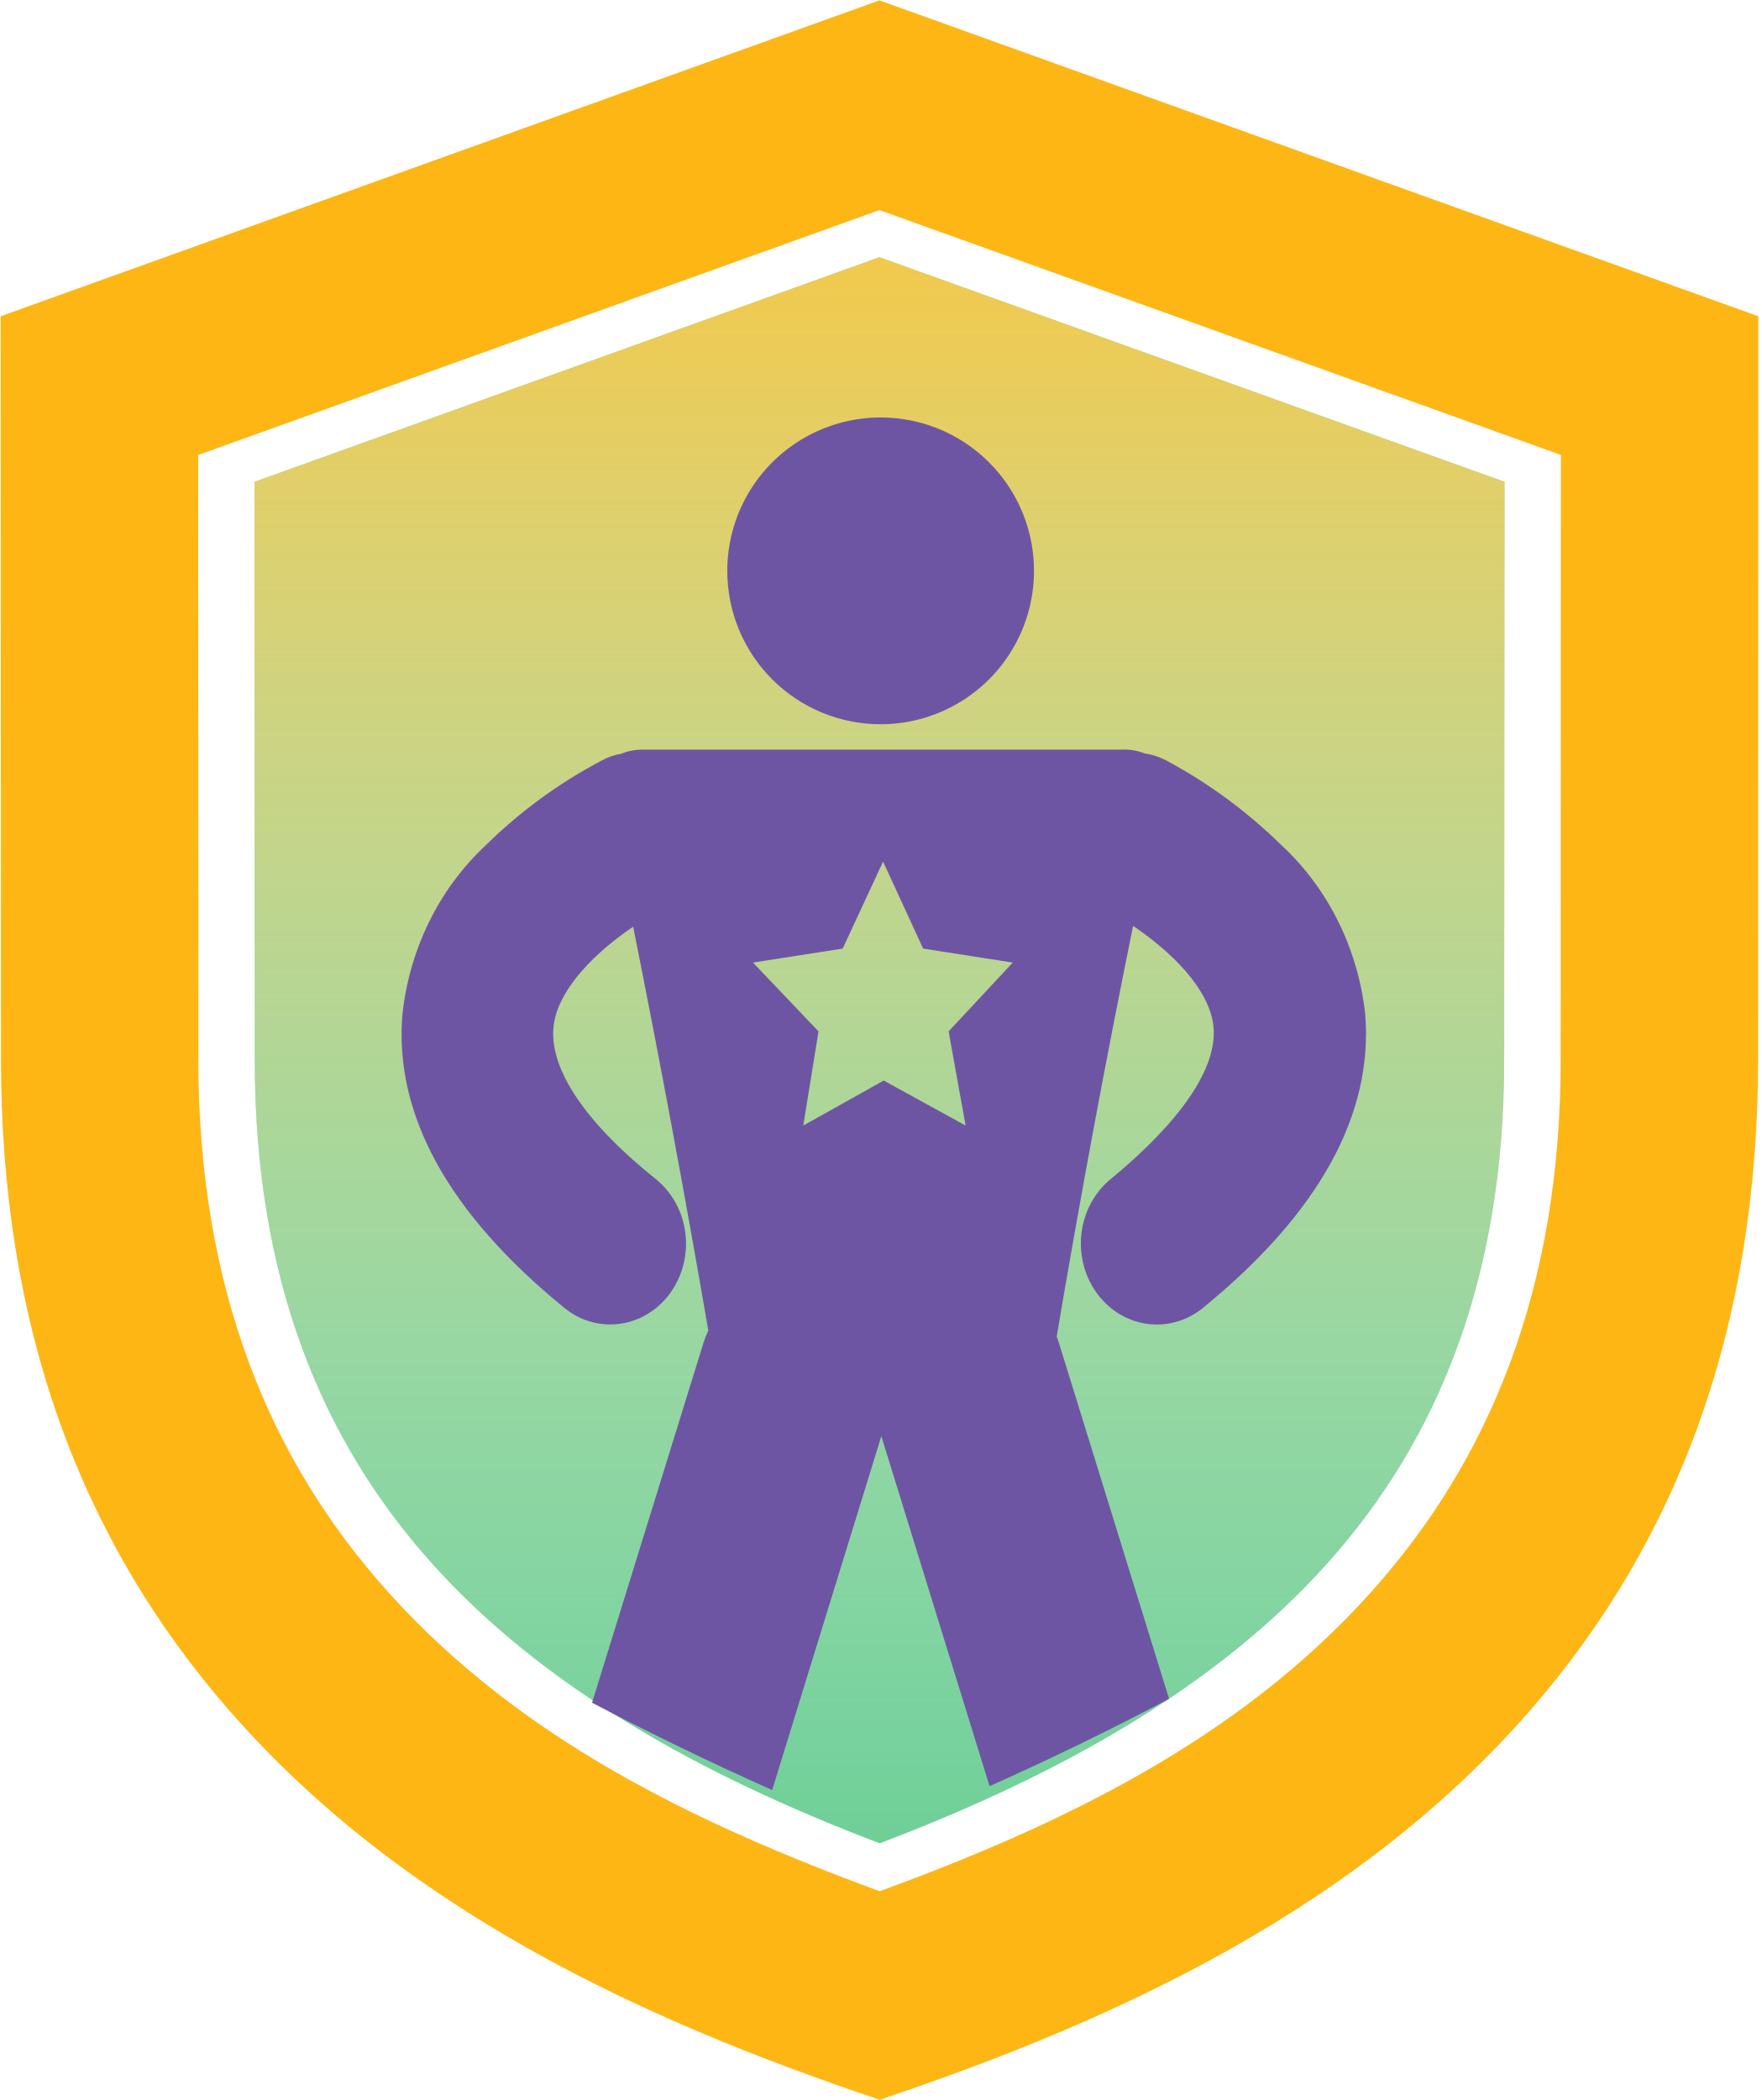
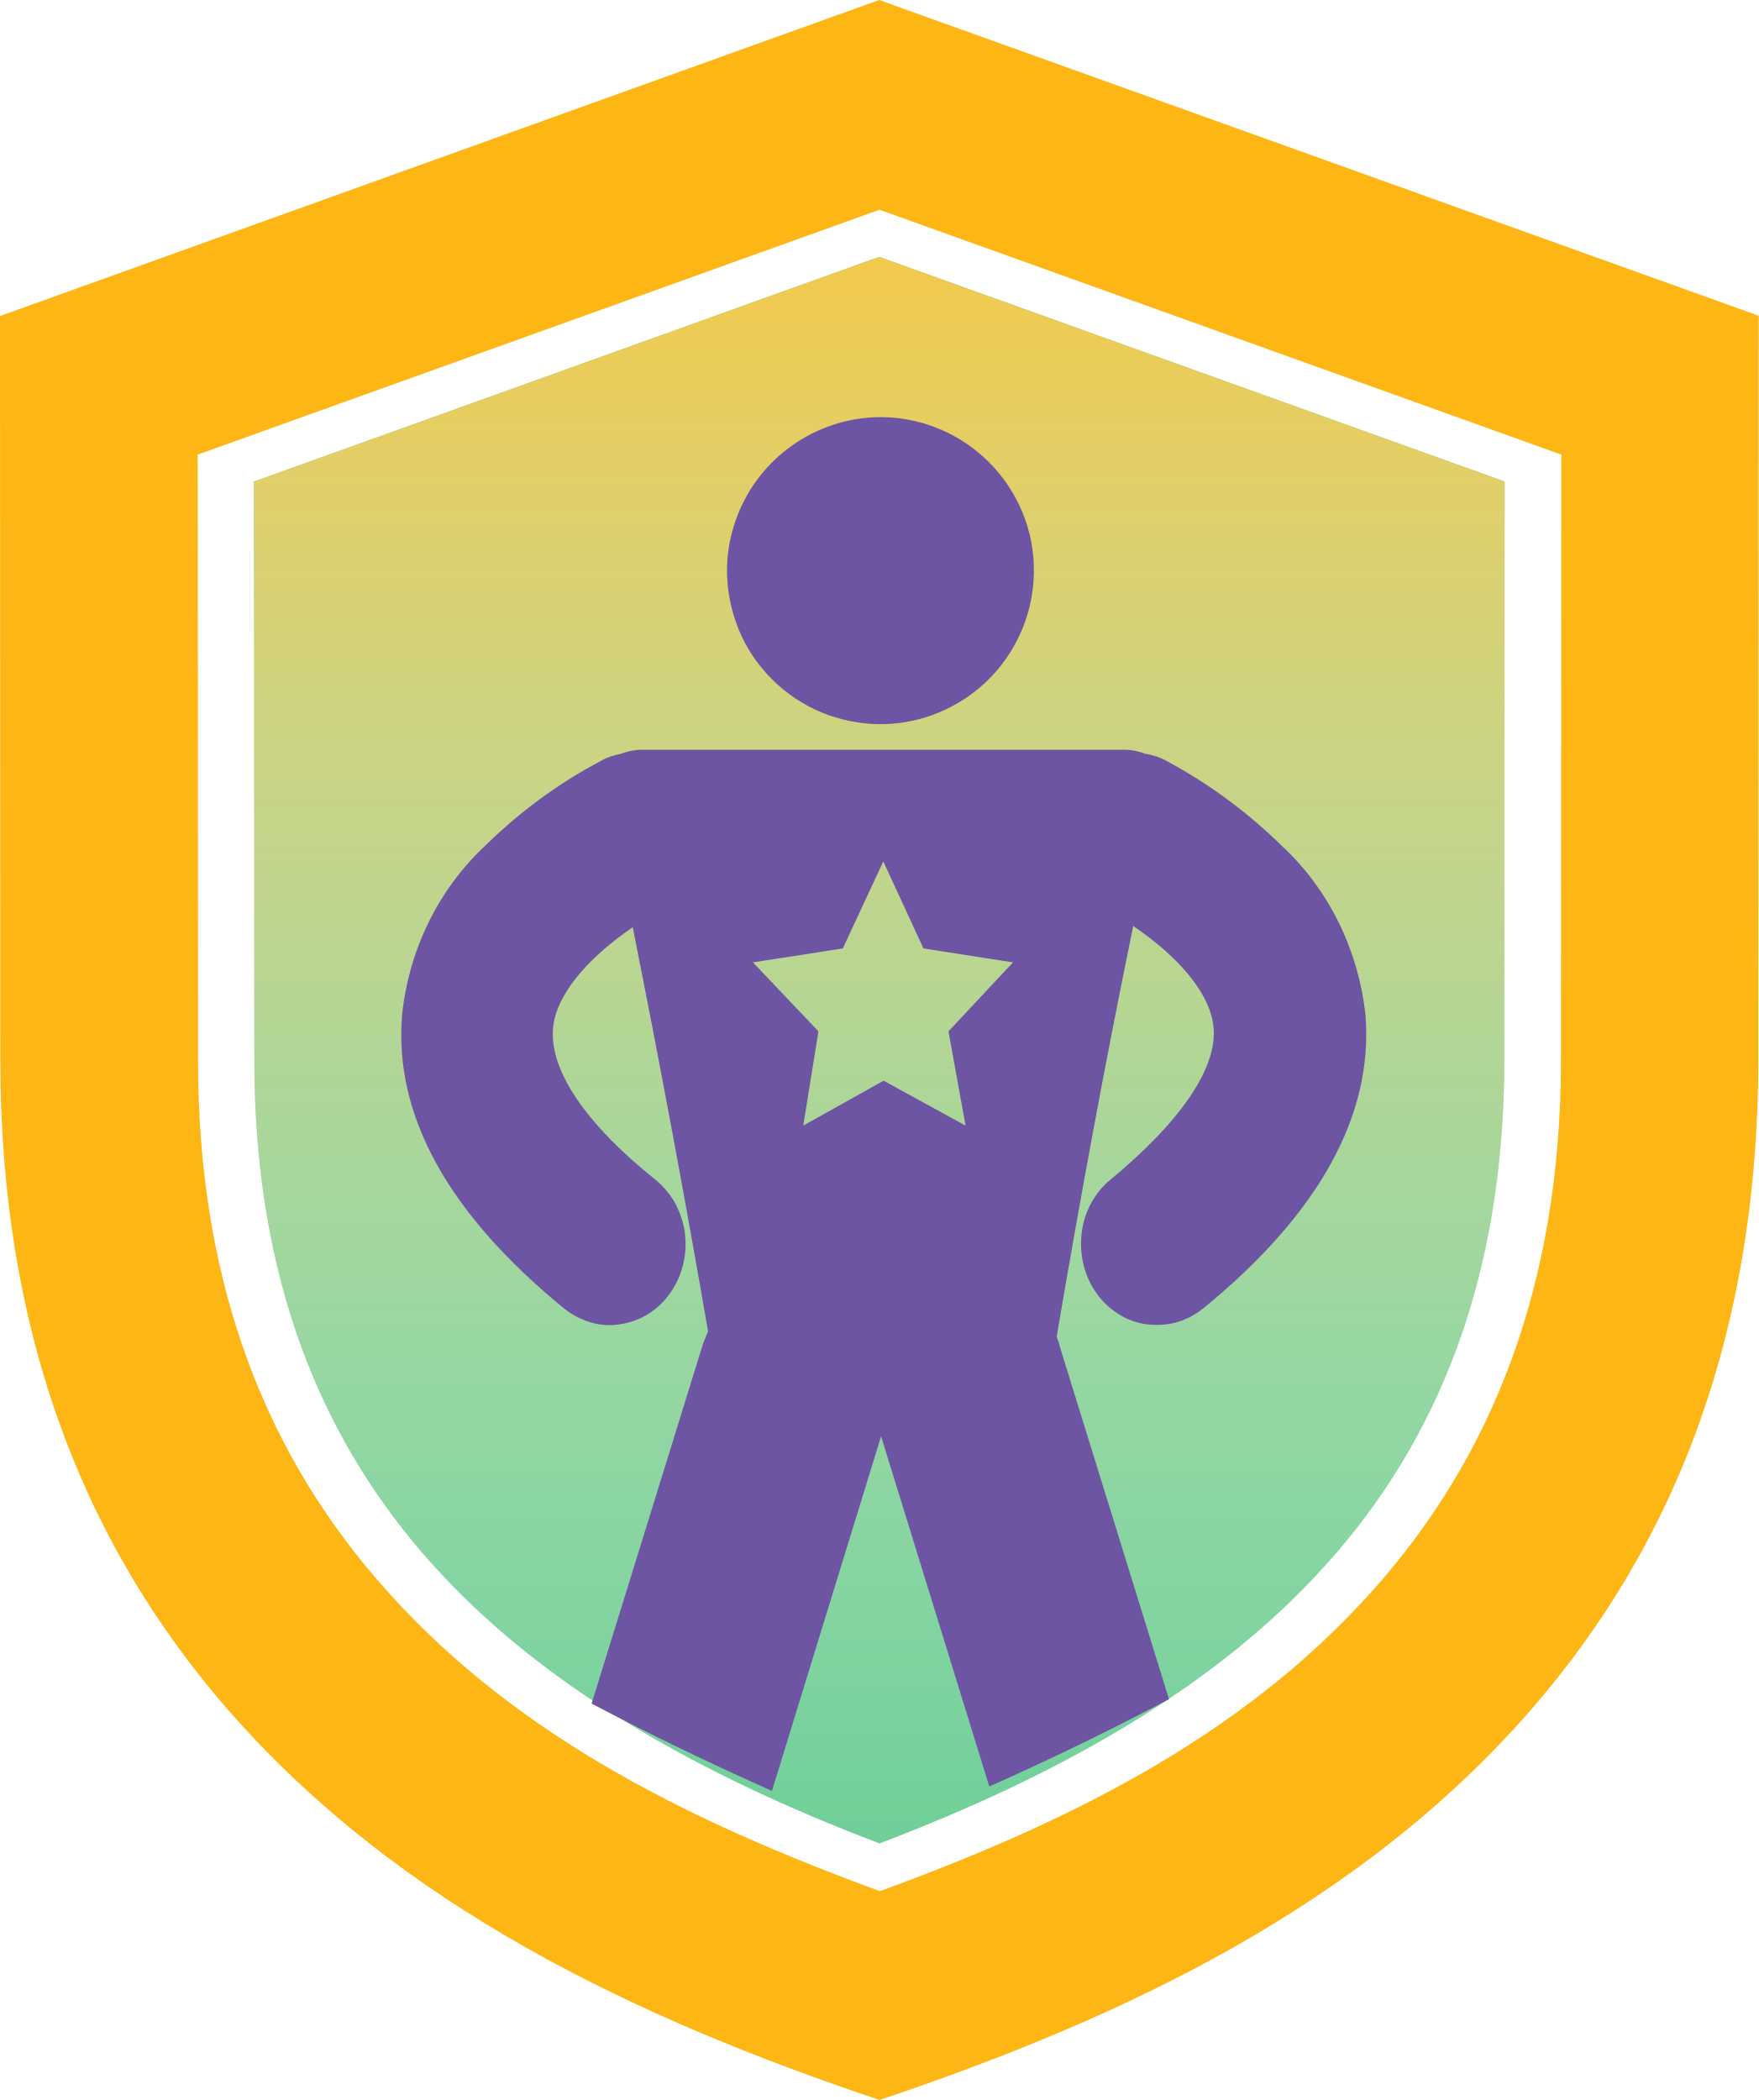
- <svg xmlns="http://www.w3.org/2000/svg" width="557" height="664" viewBox="0 0 557 664" fill="none">
-   <path fill-rule="evenodd" clip-rule="evenodd" d="M556 335.07L556.07 100L278.13 0.12L0.2 100L0.32 335.13C0.32 419.18 25.32 486.73 72.43 540.74C126.67 602.93 201.37 638.15 278.21 663.92C355 638.17 429.83 602.89 484 540.7C531 486.7 555.92 419.18 556 335.07ZM62.76 335.07L62.66 143.87L278.13 66.43L493.64 143.85L493.56 335.05C493.56 407.2 471.26 461.52 433.44 503.58C391.65 550.1 335.92 576.85 278.2 598C220.42 576.72 164.82 550.15 122.91 503.56C85.06 461.53 62.75 407.2 62.72 335.05L62.76 335.07Z" fill="#FDB614" />
-   <path fill-rule="evenodd" clip-rule="evenodd" d="M80.48 152.35L80.57 335.35C80.57 404 101.45 455.27 136.8 494.57C171.5 533.14 220.65 560.99 278.21 582.84C335.78 560.99 384.9 533.14 419.54 494.57C454.86 455.27 475.67 404.02 475.7 335.35L475.79 152.35L278.13 81.35L80.48 152.35Z" fill="#6FCF97" />
-   <path fill-rule="evenodd" clip-rule="evenodd" d="M80.48 152.35L80.57 335.35C80.57 404 101.45 455.27 136.8 494.57C171.5 533.14 220.65 560.99 278.21 582.84C335.78 560.99 384.9 533.14 419.54 494.57C454.86 455.27 475.67 404.02 475.7 335.35L475.79 152.35L278.13 81.35L80.48 152.35Z" fill="url(#paint0_linear)" />
-   <path d="M278.515 229C288.108 228.997 297.484 226.149 305.458 220.818C313.432 215.486 319.646 207.909 323.314 199.046C326.982 190.182 327.939 180.43 326.065 171.023C324.191 161.615 319.569 152.975 312.784 146.194C305.999 139.414 297.355 134.797 287.947 132.929C278.538 131.061 268.787 132.024 259.926 135.698C251.065 139.371 243.492 145.59 238.165 153.568C232.838 161.545 229.997 170.923 230 180.516C230 186.885 231.255 193.192 233.694 199.077C236.132 204.961 239.706 210.308 244.212 214.81C248.717 219.313 254.066 222.883 259.952 225.318C265.838 227.753 272.146 229.004 278.515 229Z" fill="#6E55A4" />
-   <path d="M334.176 422.593C341.46 379.547 349.52 336.059 358.34 292.755C373.685 303.158 382.989 314.849 383.783 324.92C384.904 337.716 373.426 354.563 351.281 372.79C348.772 374.831 346.664 377.378 345.078 380.288C343.491 383.198 342.458 386.412 342.037 389.747C341.615 393.083 341.814 396.474 342.621 399.728C343.428 402.982 344.828 406.034 346.741 408.711C348.654 411.387 351.043 413.636 353.771 415.328C356.498 417.019 359.512 418.122 362.639 418.571C365.766 419.021 368.945 418.809 371.996 417.948C375.046 417.087 377.908 415.594 380.417 413.553C417.061 383.671 434.322 352.464 431.75 320.667C429.473 299.975 420.037 280.934 405.289 267.274C394.382 256.574 382.123 247.557 368.869 240.485C366.7 239.33 364.368 238.565 361.965 238.22C359.638 237.301 357.16 236.894 354.681 237.024H203.823C201.299 236.94 198.783 237.384 196.419 238.331C194.185 238.703 192.025 239.475 190.032 240.614C176.76 247.598 164.495 256.576 153.612 267.274C138.911 280.956 129.52 299.994 127.273 320.667C124.58 352.464 141.841 383.671 178.485 413.553C180.986 415.586 183.839 417.074 186.879 417.932C189.919 418.789 193.088 419 196.205 418.551C199.322 418.102 202.325 417.003 205.043 415.316C207.762 413.629 210.142 411.388 212.048 408.72C213.954 406.052 215.349 403.009 216.153 399.766C216.957 396.523 217.155 393.143 216.734 389.818C216.313 386.494 215.283 383.29 213.701 380.391C212.12 377.491 210.019 374.952 207.517 372.919C185.078 354.986 173.894 338.121 175.016 325.049C175.81 315.015 184.992 303.415 200.233 293.013C208.76 335.58 216.717 378.369 224.001 420.697C223.452 421.896 222.963 423.125 222.534 424.379L187.236 538.383C205.647 548.067 224.634 557.273 244.196 566L278.717 454.095L312.945 564.766C332.507 556.039 351.43 546.834 369.715 537.149L335.315 426.017C334.999 424.853 334.618 423.71 334.176 422.593ZM305.368 355.888L279.477 341.656L254.035 355.888L258.85 326.117L238.138 304.354L266.497 299.936L279.27 272.429L291.939 299.936L320.281 304.354L300 326.117L305.368 355.888Z" fill="#6E55A4" />
-   <defs>
-     <linearGradient id="paint0_linear" x1="278.135" y1="81.35" x2="278.135" y2="582.84" gradientUnits="userSpaceOnUse">
-       <stop stop-color="#F2C94C" />
-       <stop offset="0.526" stop-color="#FEDF98" stop-opacity="0.438" />
-       <stop offset="1" stop-color="white" stop-opacity="0" />
-     </linearGradient>
-   </defs>
+ <svg xmlns="http://www.w3.org/2000/svg" version="1.1" id="Layer_1" x="0px" y="0px" viewBox="0 0 555.9 663.8" style="enable-background:new 0 0 555.9 663.8;" xml:space="preserve">
+   <style type="text/css">
+ 	.st0{fill-rule:evenodd;clip-rule:evenodd;fill:#FDB614;}
+ 	.st1{fill-rule:evenodd;clip-rule:evenodd;fill:#6FCF97;}
+ 	.st2{fill-rule:evenodd;clip-rule:evenodd;fill:url(#SVGID_1_);}
+ 	.st3{fill:#6E55A4;}
+ </style>
+   <path class="st0" d="M555.8,334.9l0.1-235.1L277.9,0L0,99.9L0.1,335c0,84,25,151.6,72.1,205.6C126.5,602.8,201.2,638,278,663.8  c76.8-25.8,151.6-61,205.8-123.2C530.8,486.6,555.7,419.1,555.8,334.9z M62.6,334.9l-0.1-191.2l215.5-77.4l215.5,77.4l-0.1,191.2  c0,72.2-22.3,126.5-60.1,168.5c-41.8,46.5-97.5,73.3-155.2,94.4c-57.8-21.3-113.4-47.8-155.3-94.4C84.9,461.4,62.5,407.1,62.6,334.9  L62.6,334.9z" />
+   <path class="st1" d="M80.3,152.2l0.1,183c0,68.6,20.9,119.9,56.2,159.2c34.7,38.6,83.8,66.4,141.4,88.3  c57.6-21.9,106.7-49.7,141.3-88.3c35.3-39.3,56.1-90.6,56.2-159.2l0.1-183l-197.7-71L80.3,152.2z" />
+   <linearGradient id="SVGID_1_" gradientUnits="userSpaceOnUse" x1="277.935" y1="582.53" x2="277.935" y2="81.04" gradientTransform="matrix(1 0 0 -1 0 663.7598)">
+     <stop offset="0" style="stop-color:#F2C94C" />
+     <stop offset="0.526" style="stop-color:#FEDF98;stop-opacity:0.438" />
+     <stop offset="1" style="stop-color:#FFFFFF;stop-opacity:0" />
+   </linearGradient>
+   <path class="st2" d="M80.3,152.2l0.1,183c0,68.6,20.9,119.9,56.2,159.2c34.7,38.6,83.8,66.4,141.4,88.3  c57.6-21.9,106.7-49.7,141.3-88.3c35.3-39.3,56.1-90.6,56.2-159.2l0.1-183l-197.7-71L80.3,152.2z" />
+   <path class="st3" d="M278.3,228.9c9.6,0,19-2.9,26.9-8.2c8-5.3,14.2-12.9,17.9-21.8c3.7-8.9,4.6-18.6,2.8-28  c-1.9-9.4-6.5-18-13.3-24.8c-6.8-6.8-15.4-11.4-24.8-13.3c-9.4-1.9-19.2-0.9-28,2.8c-8.9,3.7-16.4,9.9-21.8,17.9  c-5.3,8-8.2,17.4-8.2,26.9c0,6.4,1.3,12.7,3.7,18.6c2.4,5.9,6,11.2,10.5,15.7c4.5,4.5,9.9,8.1,15.7,10.5  C265.6,227.6,271.9,228.9,278.3,228.9z" />
+   <path class="st3" d="M334,422.5c7.3-43,15.3-86.5,24.2-129.8c15.3,10.4,24.6,22.1,25.4,32.2c1.1,12.8-10.4,29.6-32.5,47.9  c-2.5,2-4.6,4.6-6.2,7.5c-1.6,2.9-2.6,6.1-3,9.5c-0.4,3.3-0.2,6.7,0.6,10s2.2,6.3,4.1,9c1.9,2.7,4.3,4.9,7,6.6  c2.7,1.7,5.7,2.8,8.9,3.2c3.1,0.4,6.3,0.2,9.4-0.6c3-0.9,5.9-2.4,8.4-4.4c36.6-29.9,53.9-61.1,51.3-92.9  c-2.3-20.7-11.7-39.7-26.5-53.4c-10.9-10.7-23.2-19.7-36.4-26.8c-2.2-1.2-4.5-1.9-6.9-2.3c-2.3-0.9-4.8-1.3-7.3-1.2H203.6  c-2.5-0.1-5,0.4-7.4,1.3c-2.2,0.4-4.4,1.1-6.4,2.3c-13.3,7-25.5,16-36.4,26.7c-14.7,13.7-24.1,32.7-26.3,53.4  c-2.7,31.8,14.6,63,51.2,92.9c2.5,2,5.4,3.5,8.4,4.4c3,0.9,6.2,1.1,9.3,0.6s6.1-1.5,8.8-3.2c2.7-1.7,5.1-3.9,7-6.6  c1.9-2.7,3.3-5.7,4.1-9c0.8-3.2,1-6.6,0.6-9.9c-0.4-3.3-1.5-6.5-3-9.4c-1.6-2.9-3.7-5.4-6.2-7.5c-22.4-17.9-33.6-34.8-32.5-47.9  c0.8-10,10-21.6,25.2-32c8.5,42.6,16.5,85.4,23.8,127.7c-0.5,1.2-1,2.4-1.5,3.7l-35.3,114c18.4,9.7,37.4,18.9,57,27.6L278.5,454  l34.2,110.7c19.6-8.7,38.5-17.9,56.8-27.6l-34.4-111.1C334.8,424.7,334.4,423.6,334,422.5z M305.2,355.8l-25.9-14.2l-25.4,14.2  l4.8-29.8l-20.7-21.8l28.4-4.4l12.8-27.5l12.7,27.5l28.3,4.4L299.8,326L305.2,355.8z" />
</svg>
